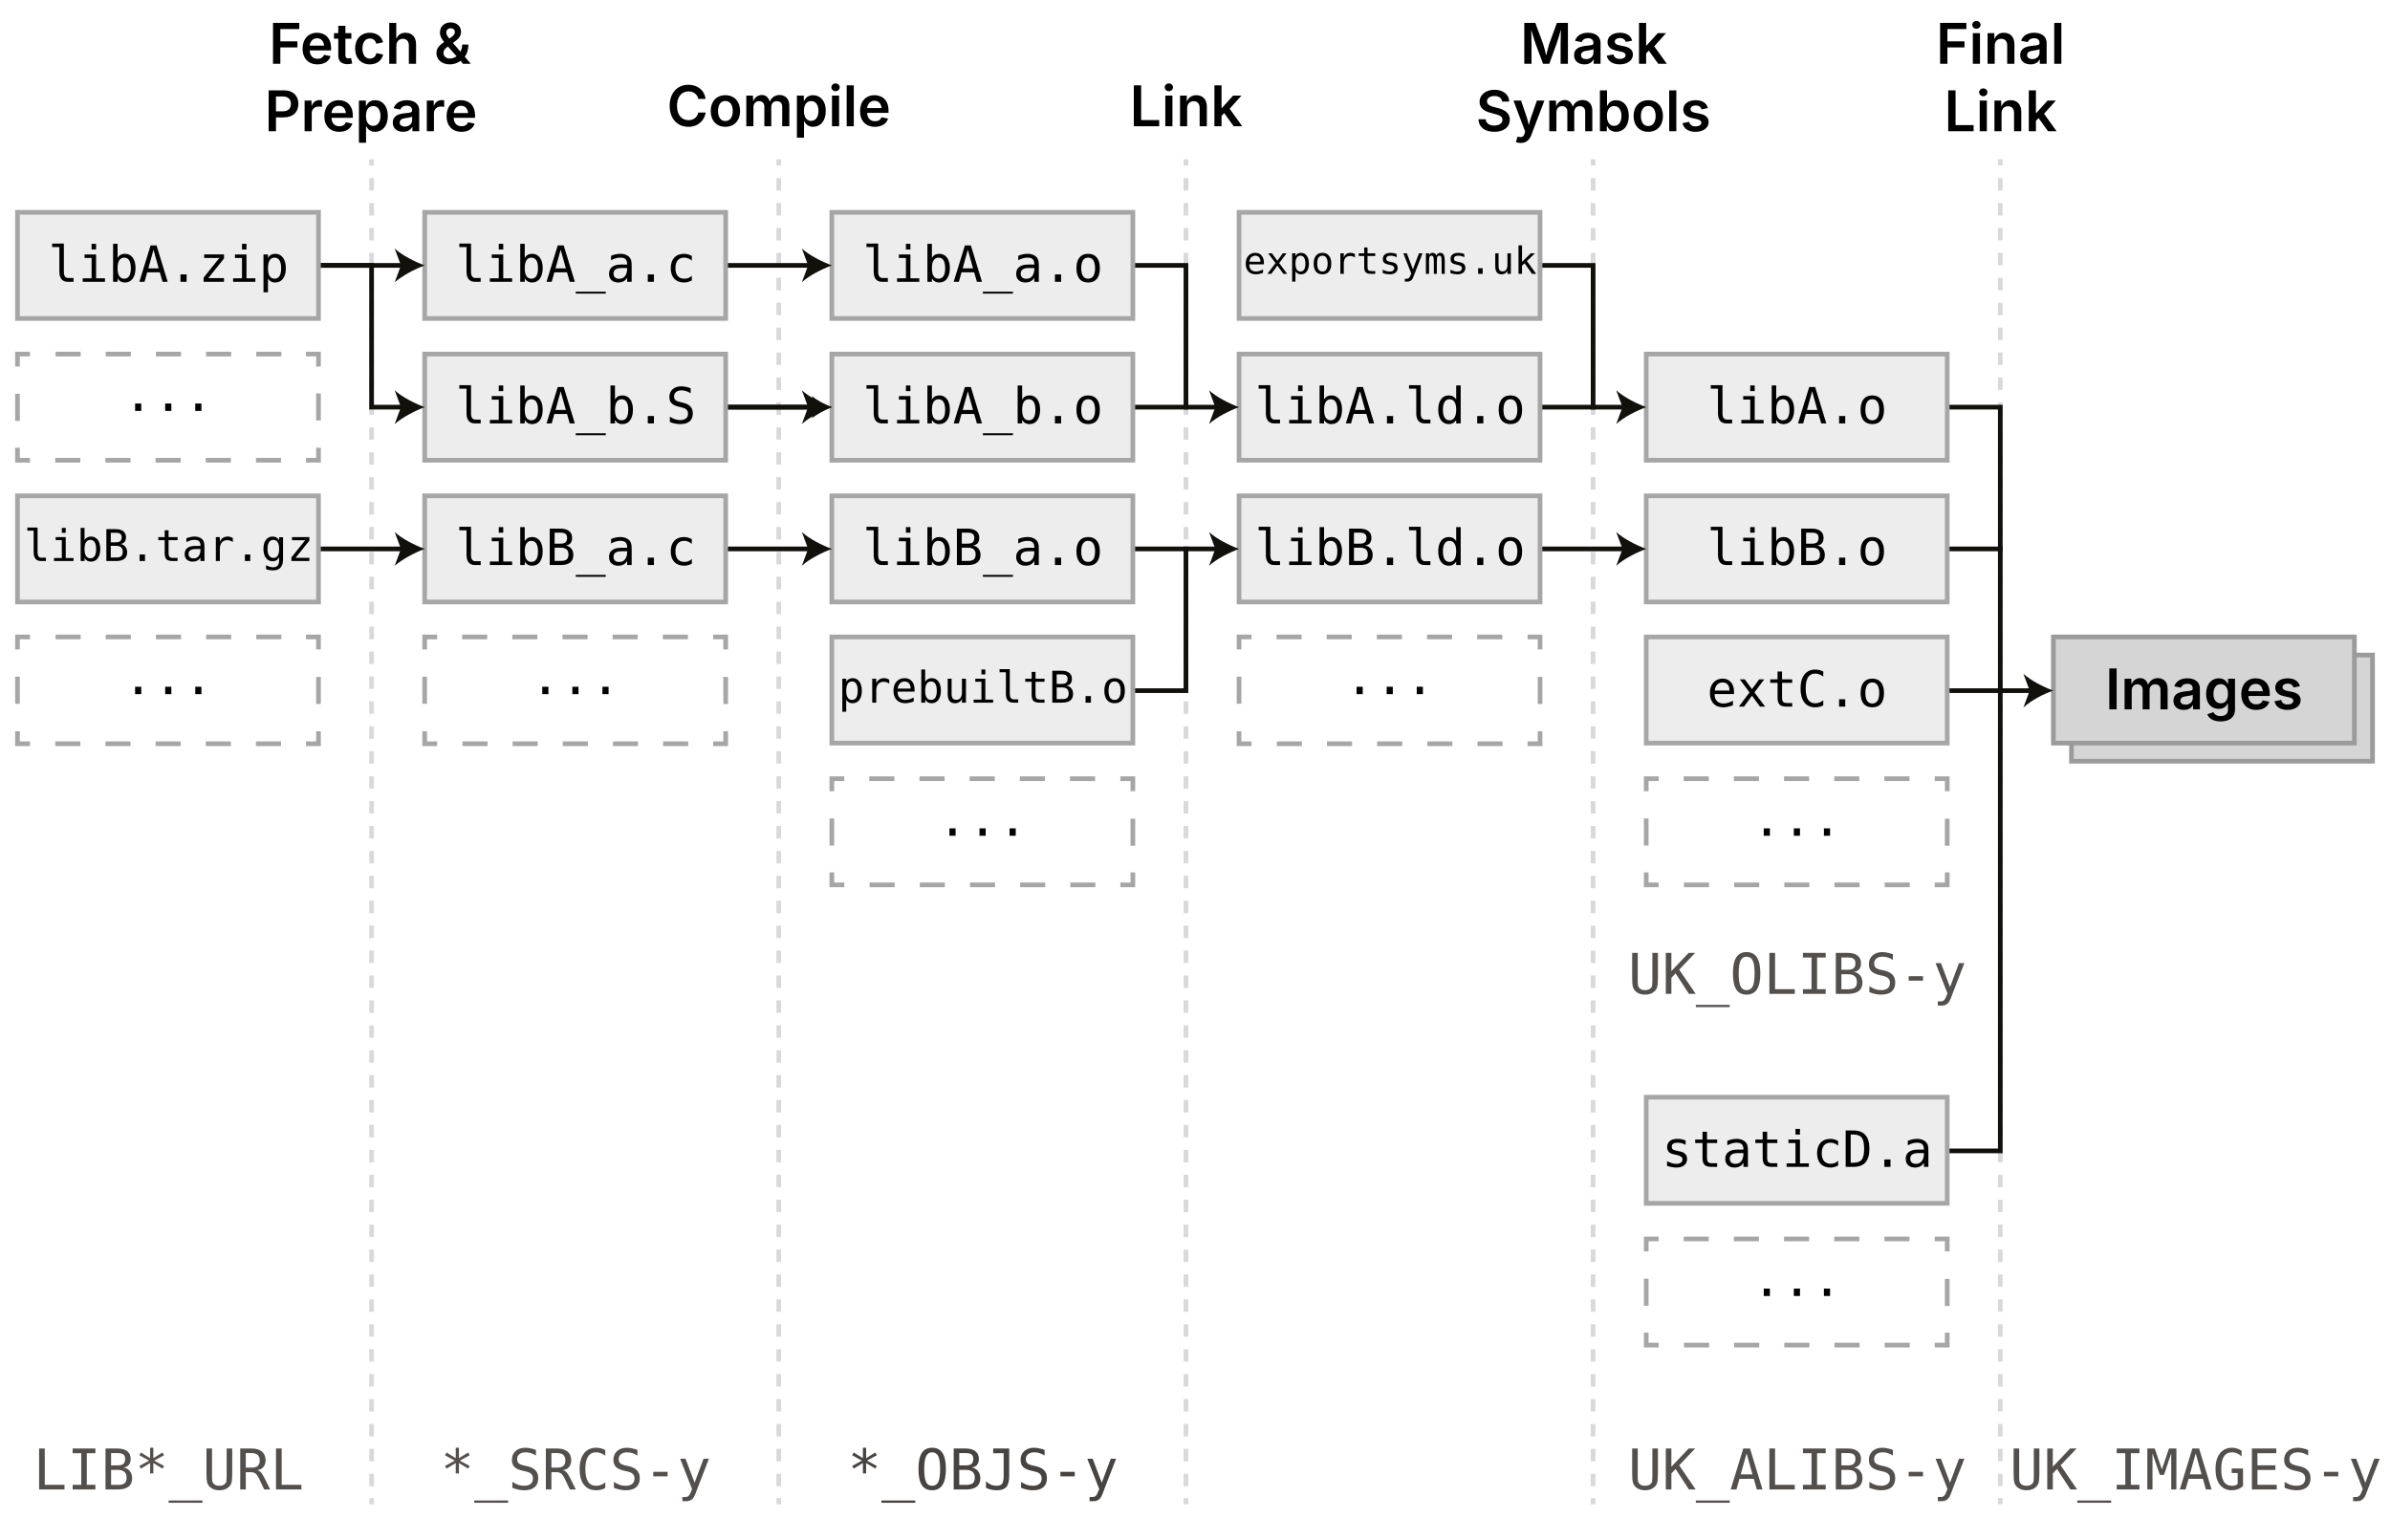
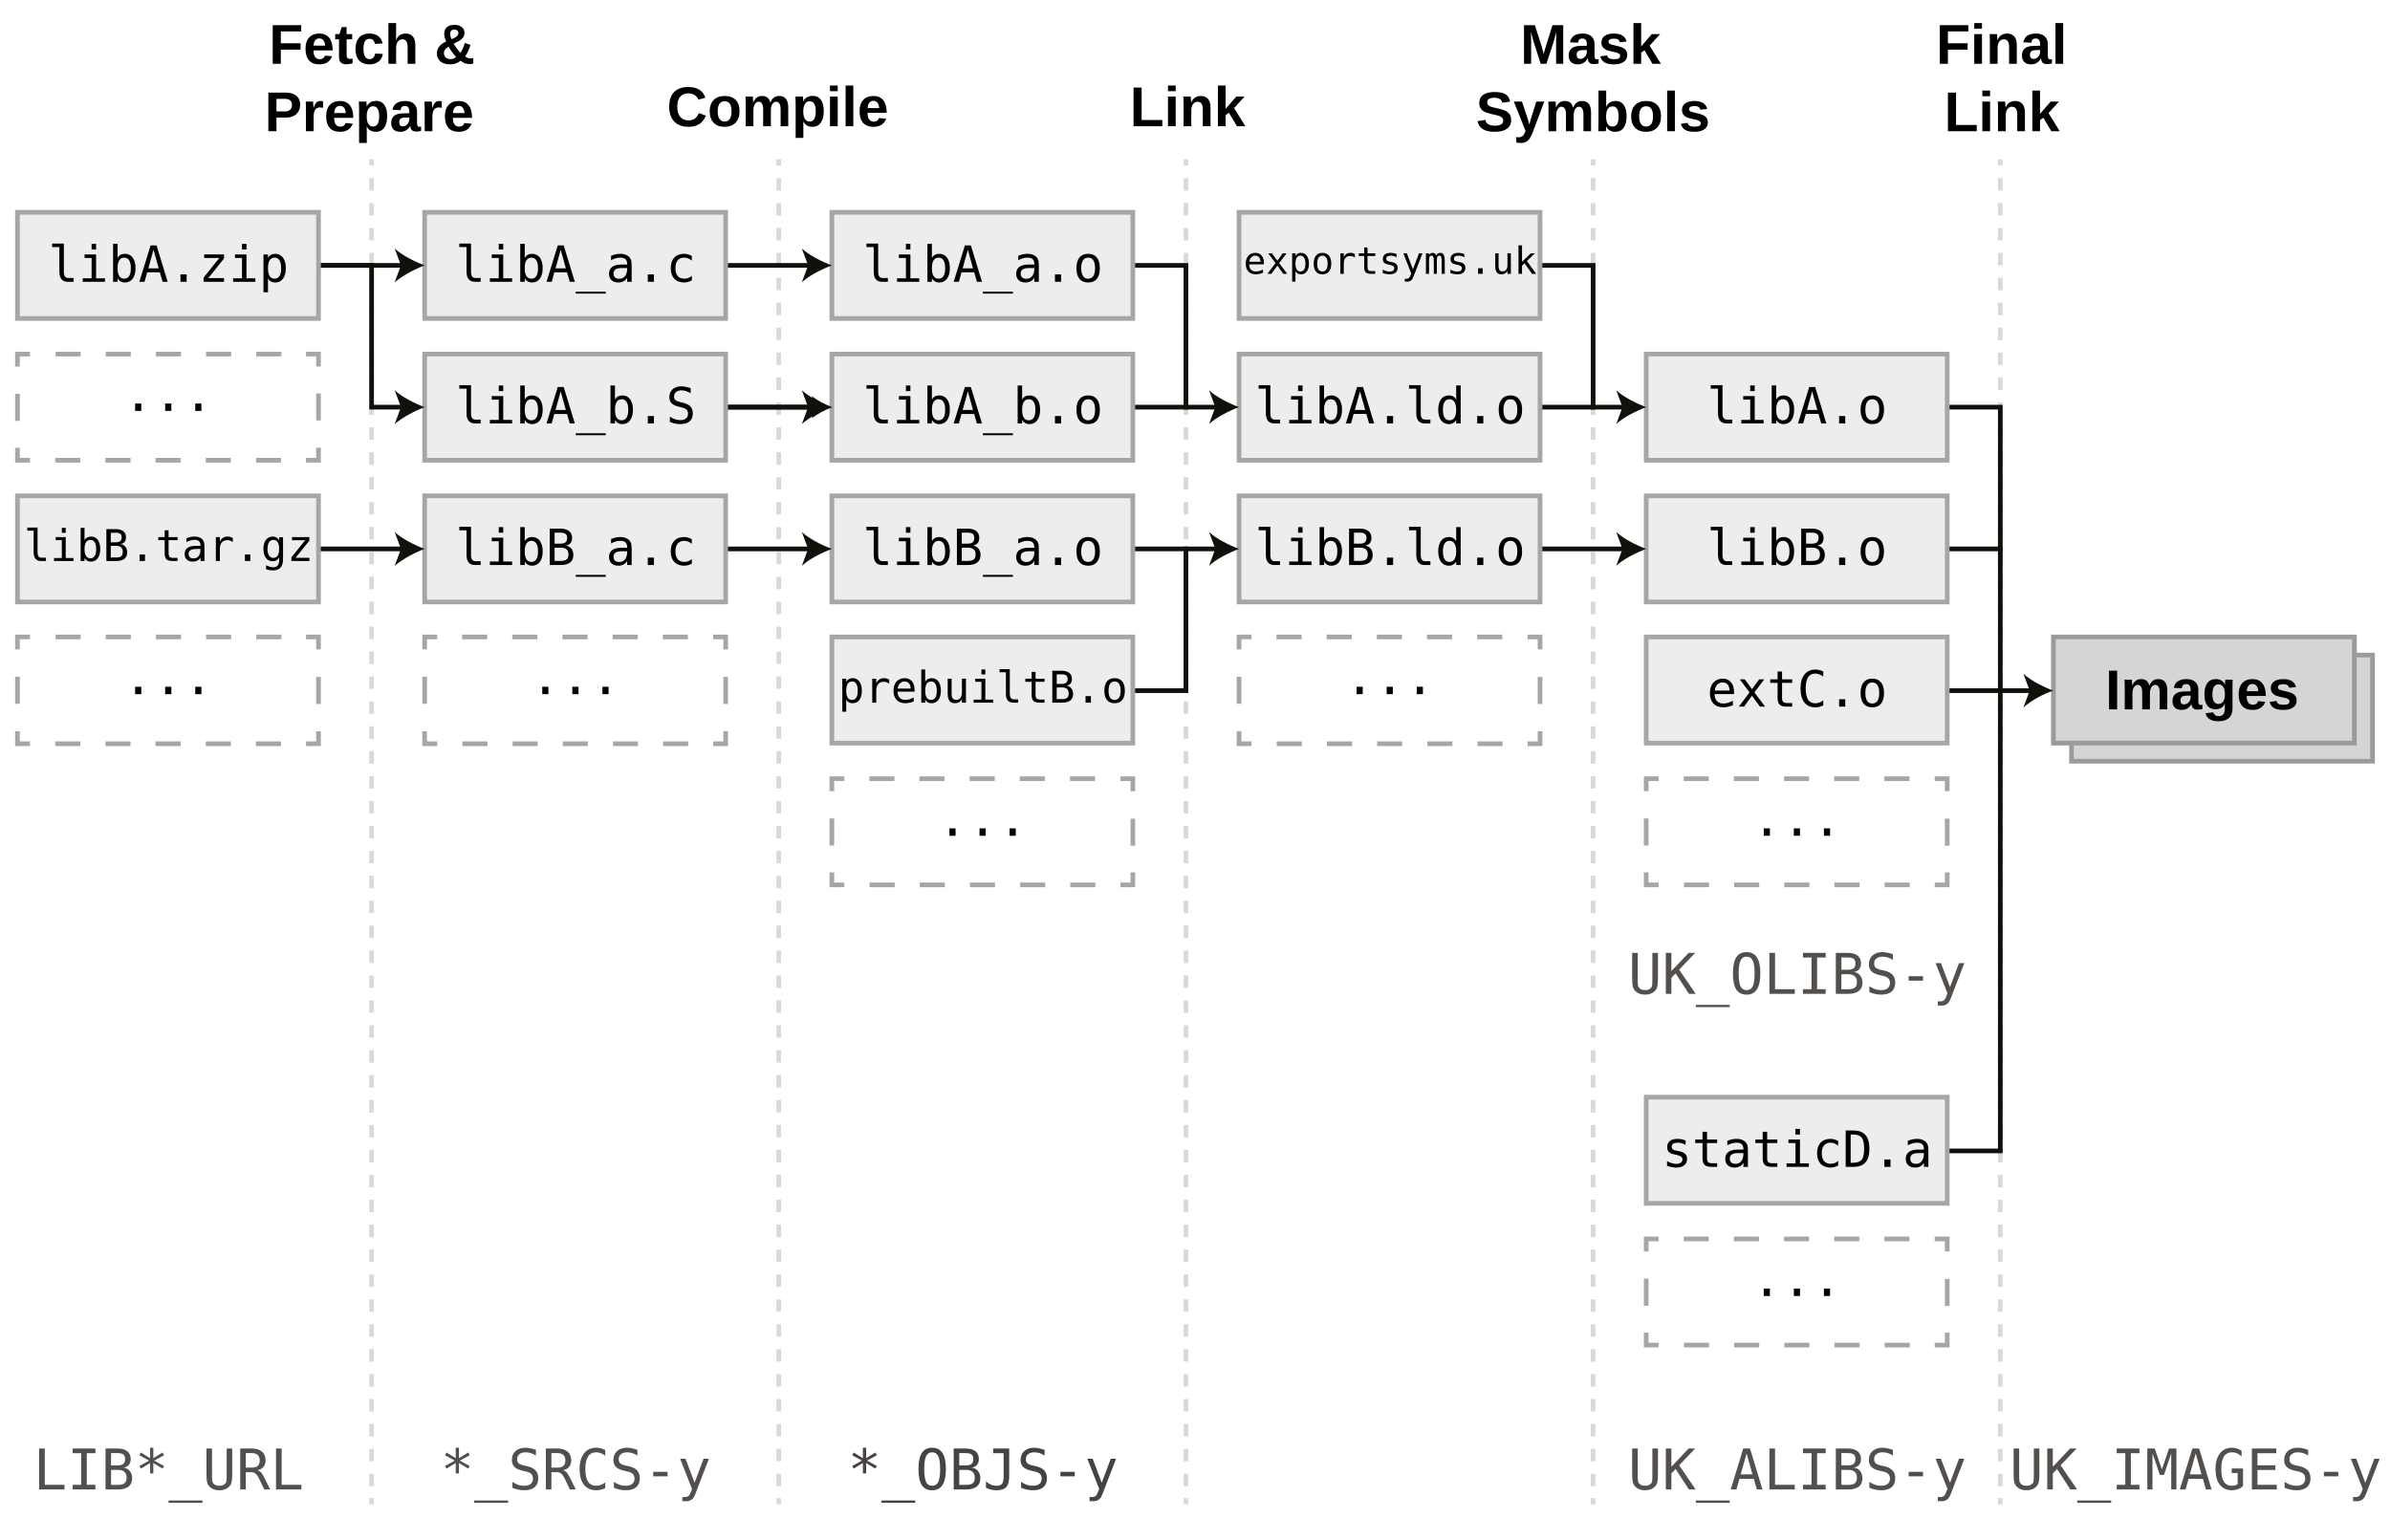
<svg xmlns="http://www.w3.org/2000/svg" version="1.1" x="0px" y="0px" viewBox="0 0 382.7 246.6" style="enable-background:new 0 0 382.7 246.6;" xml:space="preserve">
  <style type="text/css">
	.st0{fill:#D5D5D5;stroke:#9C9B9B;stroke-width:0.75;stroke-miterlimit:10;}
	.st1{fill:none;stroke:#D9D9DB;stroke-width:0.75;stroke-miterlimit:10;}
	.st2{fill:none;stroke:#D9D9DB;stroke-width:0.75;stroke-miterlimit:10;stroke-dasharray:1.995,1.995;}
	.st3{fill:none;stroke:#12100B;stroke-width:0.75;stroke-linecap:square;stroke-miterlimit:10;}
	.st4{fill:#12100B;}
	.st5{fill:#EDEDED;stroke:#A6A6A6;stroke-width:0.75;stroke-miterlimit:10;}
	.st6{fill:none;stroke:#A6A6A6;stroke-width:0.75;stroke-miterlimit:10;}
	.st7{fill:none;stroke:#A6A6A6;stroke-width:0.75;stroke-miterlimit:10;stroke-dasharray:4.017,4.017;}
	.st8{fill:none;stroke:#A6A6A6;stroke-width:0.75;stroke-miterlimit:10;stroke-dasharray:4.336,4.336;}
	.st9{fill:none;}
	.st10{fill:#534F4D;}
	.st11{font-family:Monaco, Menlo, "DejaVu Sans Mono", "Bitstream Vera Sans Mono", "Courier New", "Lucida Console", "Lucida Sans Typewriter", "Liberation Mono", "Nimbus Mono L", Monaco, Courier, monospace;}
	.st12{font-size:9px;}
	.st13{fill:#474341;}
	.st14{font-size:8px;}
	.st15{font-size:6px;}
	.st16{font-size:7px;}
- 	.st17{font-family:'Inter','helvetica neue', helvetica, ubuntu, roboto, noto, 'segoe ui', arial, sans-serif;font-weight:600;}
+ 	.st17{font-family:'Arial','helvetica neue', helvetica, ubuntu, roboto, noto, 'segoe ui', arial, sans-serif;font-weight:600;}
</style>
  <g id="Diagram">
    <rect x="331.7" y="104.9" class="st0" width="48.2" height="17" />
    <rect x="328.8" y="102" class="st0" width="48.2" height="17" />
    <g>
      <g>
        <line class="st1" x1="124.7" y1="240.9" x2="124.7" y2="239.9" />
        <line class="st2" x1="124.7" y1="238" x2="124.7" y2="27.5" />
        <line class="st1" x1="124.7" y1="26.5" x2="124.7" y2="25.5" />
      </g>
    </g>
    <g>
      <g>
        <line class="st1" x1="189.9" y1="240.9" x2="189.9" y2="239.9" />
        <line class="st2" x1="189.9" y1="238" x2="189.9" y2="27.5" />
        <line class="st1" x1="189.9" y1="26.5" x2="189.9" y2="25.5" />
      </g>
    </g>
    <g>
      <g>
        <line class="st1" x1="255.1" y1="240.9" x2="255.1" y2="239.9" />
        <line class="st2" x1="255.1" y1="238" x2="255.1" y2="27.5" />
        <line class="st1" x1="255.1" y1="26.5" x2="255.1" y2="25.5" />
      </g>
    </g>
    <g>
      <g>
        <line class="st1" x1="320.3" y1="240.9" x2="320.3" y2="239.9" />
        <line class="st2" x1="320.3" y1="238" x2="320.3" y2="27.5" />
        <line class="st1" x1="320.3" y1="26.5" x2="320.3" y2="25.5" />
      </g>
    </g>
    <g>
      <g>
        <g>
          <line class="st3" x1="325.4" y1="110.6" x2="311.8" y2="110.6" />
          <g>
            <path class="st4" d="M328.8,110.6c-1.6-0.6-3.6-1.6-4.8-2.7l1,2.7l-1,2.7C325.2,112.2,327.2,111.1,328.8,110.6z" />
          </g>
        </g>
      </g>
      <polyline class="st3" points="311.8,65.2 320.3,65.2 320.3,110.6   " />
      <line class="st3" x1="311.8" y1="87.9" x2="320.3" y2="87.9" />
      <polyline class="st3" points="311.8,184.3 320.3,184.3 320.3,110.6   " />
    </g>
    <rect x="263.6" y="56.7" class="st5" width="48.2" height="17" />
    <rect x="263.6" y="79.4" class="st5" width="48.2" height="17" />
    <rect x="263.6" y="102" class="st5" width="48.2" height="17" />
    <rect x="263.6" y="175.7" class="st5" width="48.2" height="17" />
    <g>
      <g>
        <g>
          <line class="st3" x1="260.2" y1="65.2" x2="246.6" y2="65.2" />
          <g>
            <path class="st4" d="M263.6,65.2c-1.6-0.6-3.6-1.6-4.8-2.7l1,2.7l-1,2.7C260,66.8,262,65.8,263.6,65.2z" />
          </g>
        </g>
      </g>
      <g>
        <g>
          <line class="st3" x1="260.2" y1="87.9" x2="246.6" y2="87.9" />
          <g>
            <path class="st4" d="M263.6,87.9c-1.6-0.6-3.6-1.6-4.8-2.7l1,2.7l-1,2.7C260,89.5,262,88.5,263.6,87.9z" />
          </g>
        </g>
      </g>
      <polyline class="st3" points="246.6,42.5 255.1,42.5 255.1,65.2   " />
    </g>
    <rect x="198.4" y="56.7" class="st5" width="48.2" height="17" />
    <rect x="198.4" y="34" class="st5" width="48.2" height="17" />
    <rect x="198.4" y="79.4" class="st5" width="48.2" height="17" />
    <g>
      <g>
        <g>
          <line class="st3" x1="195" y1="65.2" x2="181.4" y2="65.2" />
          <g>
            <path class="st4" d="M198.4,65.2c-1.6-0.6-3.6-1.6-4.8-2.7l1,2.7l-1,2.7C194.8,66.8,196.8,65.8,198.4,65.2z" />
          </g>
        </g>
      </g>
      <g>
        <g>
          <line class="st3" x1="195" y1="87.9" x2="181.4" y2="87.9" />
          <g>
            <path class="st4" d="M198.4,87.9c-1.6-0.6-3.6-1.6-4.8-2.7l1,2.7l-1,2.7C194.8,89.5,196.8,88.5,198.4,87.9z" />
          </g>
        </g>
      </g>
      <polyline class="st3" points="181.4,42.5 189.9,42.5 189.9,65.2   " />
    </g>
    <polyline class="st3" points="181.4,110.6 189.9,110.6 189.9,87.9  " />
    <rect x="133.2" y="34" class="st5" width="48.2" height="17" />
    <rect x="133.2" y="56.7" class="st5" width="48.2" height="17" />
    <rect x="133.2" y="79.4" class="st5" width="48.2" height="17" />
    <g>
      <g>
        <line class="st3" x1="131" y1="65.2" x2="116.2" y2="65.2" />
        <g>
          <path class="st4" d="M133.2,65.2c-1.1-0.4-2.4-1.1-3.2-1.8l0.6,1.8L130,67C130.8,66.3,132.2,65.6,133.2,65.2z" />
        </g>
      </g>
    </g>
    <g>
      <g>
        <g>
          <line class="st3" x1="129.8" y1="42.5" x2="116.2" y2="42.5" />
          <g>
            <path class="st4" d="M133.2,42.5c-1.6-0.6-3.6-1.6-4.8-2.7l1,2.7l-1,2.7C129.6,44.1,131.6,43.1,133.2,42.5z" />
          </g>
        </g>
      </g>
      <g>
        <g>
          <line class="st3" x1="129.8" y1="87.9" x2="116.2" y2="87.9" />
          <g>
            <path class="st4" d="M133.2,87.9c-1.6-0.6-3.6-1.6-4.8-2.7l1,2.7l-1,2.7C129.6,89.5,131.6,88.5,133.2,87.9z" />
          </g>
        </g>
      </g>
      <g>
        <g>
          <line class="st3" x1="129.8" y1="65.2" x2="116.2" y2="65.2" />
          <g>
            <path class="st4" d="M133.2,65.2c-1.6-0.6-3.6-1.6-4.8-2.7l1,2.7l-1,2.7C129.6,66.8,131.6,65.8,133.2,65.2z" />
          </g>
        </g>
      </g>
    </g>
    <rect x="68" y="34" class="st5" width="48.2" height="17" />
    <rect x="68" y="56.7" class="st5" width="48.2" height="17" />
    <rect x="68" y="79.4" class="st5" width="48.2" height="17" />
    <rect x="133.2" y="102" class="st5" width="48.2" height="17" />
    <g>
      <g>
        <line class="st1" x1="59.5" y1="240.9" x2="59.5" y2="239.9" />
        <line class="st2" x1="59.5" y1="238" x2="59.5" y2="27.5" />
        <line class="st1" x1="59.5" y1="26.5" x2="59.5" y2="25.5" />
      </g>
    </g>
    <g>
      <g>
        <g>
          <line class="st3" x1="64.6" y1="42.5" x2="51" y2="42.5" />
          <g>
            <path class="st4" d="M68,42.5c-1.6-0.6-3.6-1.6-4.8-2.7l1,2.7l-1,2.7C64.5,44.1,66.4,43.1,68,42.5z" />
          </g>
        </g>
      </g>
      <g>
        <g>
          <polyline class="st3" points="64.6,65.2 59.5,65.2 59.5,42.5 51,42.5     " />
          <g>
            <path class="st4" d="M68,65.2c-1.6-0.6-3.6-1.6-4.8-2.7l1,2.7l-1,2.7C64.5,66.8,66.4,65.8,68,65.2z" />
          </g>
        </g>
      </g>
      <g>
        <g>
          <line class="st3" x1="64.6" y1="87.9" x2="51" y2="87.9" />
          <g>
            <path class="st4" d="M68,87.9c-1.6-0.6-3.6-1.6-4.8-2.7l1,2.7l-1,2.7C64.5,89.5,66.4,88.5,68,87.9z" />
          </g>
        </g>
      </g>
    </g>
    <rect x="2.8" y="79.4" class="st5" width="48.2" height="17" />
    <rect x="2.8" y="34" class="st5" width="48.2" height="17" />
    <g>
      <g>
        <polyline class="st6" points="51,71.7 51,73.7 49,73.7    " />
        <line class="st7" x1="45" y1="73.7" x2="6.8" y2="73.7" />
        <polyline class="st6" points="4.8,73.7 2.8,73.7 2.8,71.7    " />
        <line class="st8" x1="2.8" y1="67.4" x2="2.8" y2="60.9" />
        <polyline class="st6" points="2.8,58.7 2.8,56.7 4.8,56.7    " />
        <line class="st7" x1="8.9" y1="56.7" x2="47" y2="56.7" />
        <polyline class="st6" points="49,56.7 51,56.7 51,58.7    " />
        <line class="st8" x1="51" y1="63" x2="51" y2="69.5" />
      </g>
    </g>
    <g>
      <g>
        <polyline class="st6" points="51,117.1 51,119.1 49,119.1    " />
        <line class="st7" x1="45" y1="119.1" x2="6.8" y2="119.1" />
        <polyline class="st6" points="4.8,119.1 2.8,119.1 2.8,117.1    " />
        <line class="st8" x1="2.8" y1="112.7" x2="2.8" y2="106.2" />
        <polyline class="st6" points="2.8,104 2.8,102 4.8,102    " />
        <line class="st7" x1="8.9" y1="102" x2="47" y2="102" />
        <polyline class="st6" points="49,102 51,102 51,104    " />
        <line class="st8" x1="51" y1="108.4" x2="51" y2="114.9" />
      </g>
    </g>
    <g>
      <g>
        <polyline class="st6" points="116.2,117.1 116.2,119.1 114.2,119.1    " />
        <line class="st7" x1="110.2" y1="119.1" x2="72" y2="119.1" />
        <polyline class="st6" points="70,119.1 68,119.1 68,117.1    " />
        <line class="st8" x1="68" y1="112.7" x2="68" y2="106.2" />
        <polyline class="st6" points="68,104 68,102 70,102    " />
        <line class="st7" x1="74" y1="102" x2="112.2" y2="102" />
        <polyline class="st6" points="114.2,102 116.2,102 116.2,104    " />
        <line class="st8" x1="116.2" y1="108.4" x2="116.2" y2="114.9" />
      </g>
    </g>
    <g>
      <g>
        <polyline class="st6" points="181.4,139.7 181.4,141.7 179.4,141.7    " />
        <line class="st7" x1="175.4" y1="141.7" x2="137.2" y2="141.7" />
        <polyline class="st6" points="135.2,141.7 133.2,141.7 133.2,139.7    " />
        <line class="st8" x1="133.2" y1="135.4" x2="133.2" y2="128.9" />
        <polyline class="st6" points="133.2,126.7 133.2,124.7 135.2,124.7    " />
        <line class="st7" x1="139.2" y1="124.7" x2="177.4" y2="124.7" />
        <polyline class="st6" points="179.4,124.7 181.4,124.7 181.4,126.7    " />
        <line class="st8" x1="181.4" y1="131.1" x2="181.4" y2="137.6" />
      </g>
    </g>
    <g>
      <g>
        <polyline class="st6" points="246.6,117.1 246.6,119.1 244.6,119.1    " />
        <line class="st7" x1="240.6" y1="119.1" x2="202.4" y2="119.1" />
        <polyline class="st6" points="200.4,119.1 198.4,119.1 198.4,117.1    " />
        <line class="st8" x1="198.4" y1="112.7" x2="198.4" y2="106.2" />
        <polyline class="st6" points="198.4,104 198.4,102 200.4,102    " />
        <line class="st7" x1="204.4" y1="102" x2="242.6" y2="102" />
        <polyline class="st6" points="244.6,102 246.6,102 246.6,104    " />
        <line class="st8" x1="246.6" y1="108.4" x2="246.6" y2="114.9" />
      </g>
    </g>
    <g>
      <g>
        <polyline class="st6" points="311.8,139.7 311.8,141.7 309.8,141.7    " />
        <line class="st7" x1="305.8" y1="141.7" x2="267.6" y2="141.7" />
        <polyline class="st6" points="265.6,141.7 263.6,141.7 263.6,139.7    " />
        <line class="st8" x1="263.6" y1="135.4" x2="263.6" y2="128.9" />
        <polyline class="st6" points="263.6,126.7 263.6,124.7 265.6,124.7    " />
        <line class="st7" x1="269.6" y1="124.7" x2="307.8" y2="124.7" />
        <polyline class="st6" points="309.8,124.7 311.8,124.7 311.8,126.7    " />
        <line class="st8" x1="311.8" y1="131.1" x2="311.8" y2="137.6" />
      </g>
    </g>
    <g>
      <g>
        <polyline class="st6" points="311.8,213.4 311.8,215.4 309.8,215.4    " />
        <line class="st7" x1="305.8" y1="215.4" x2="267.6" y2="215.4" />
        <polyline class="st6" points="265.6,215.4 263.6,215.4 263.6,213.4    " />
        <line class="st8" x1="263.6" y1="209.1" x2="263.6" y2="202.6" />
        <polyline class="st6" points="263.6,200.4 263.6,198.4 265.6,198.4    " />
        <line class="st7" x1="269.6" y1="198.4" x2="307.8" y2="198.4" />
        <polyline class="st6" points="309.8,198.4 311.8,198.4 311.8,200.4    " />
        <line class="st8" x1="311.8" y1="204.8" x2="311.8" y2="211.3" />
      </g>
    </g>
  </g>
  <g id="Text">
    <g>
      <rect x="68" y="226.8" class="st9" width="48.2" height="17" />
      <text transform="matrix(1 0 0 1 70.5224 238.5234)" class="st10 st11 st12">*_SRCS-y</text>
    </g>
    <rect x="133.2" y="226.8" class="st9" width="48.2" height="17" />
    <text transform="matrix(1 0 0 1 135.7196 238.5234)" class="st13 st11 st12">*_OBJS-y</text>
    <g>
      <rect x="258" y="226.8" class="st9" width="59.5" height="17" />
      <text transform="matrix(1 0 0 1 260.7126 238.5225)" class="st10 st11 st12">UK_ALIBS-y</text>
    </g>
    <g>
      <rect x="320.3" y="226.8" class="st9" width="62.4" height="17" />
      <text transform="matrix(1 0 0 1 321.7906 238.5224)" class="st10 st11 st12">UK_IMAGES-y</text>
    </g>
    <rect x="263.6" y="56.7" class="st9" width="48.2" height="17" />
    <text transform="matrix(1 0 0 1 273.3141 67.8043)" class="st11 st14">libA.o</text>
    <g>
      <rect x="258" y="147.4" class="st9" width="59.5" height="17" />
      <text transform="matrix(1 0 0 1 260.7126 159.1524)" class="st10 st11 st12">UK_OLIBS-y</text>
    </g>
    <rect x="263.6" y="79.4" class="st9" width="48.2" height="17" />
    <text transform="matrix(1 0 0 1 273.3141 90.4824)" class="st11 st14">libB.o</text>
    <rect x="263.6" y="102" class="st9" width="48.2" height="17" />
    <text transform="matrix(1 0 0 1 273.3141 113.1595)" class="st11 st14">extC.o</text>
    <rect x="263.6" y="175.7" class="st9" width="48.2" height="17" />
    <text transform="matrix(1 0 0 1 266.1129 186.8603)" class="st11 st14">staticD.a</text>
    <rect x="198.4" y="56.7" class="st9" width="48.2" height="17" />
    <text transform="matrix(1 0 0 1 200.916 67.8043)" class="st11 st14">libA.ld.o</text>
    <rect x="198.4" y="34" class="st9" width="48.2" height="17" />
    <text transform="matrix(1 0 0 1 199.1157 43.8498)" class="st11 st15">exportsyms.uk</text>
    <rect x="198.4" y="79.4" class="st9" width="48.2" height="17" />
    <text transform="matrix(1 0 0 1 200.916 90.4824)" class="st11 st14">libB.ld.o</text>
    <rect x="133.2" y="34" class="st9" width="48.2" height="17" />
    <text transform="matrix(1 0 0 1 138.12 45.1281)" class="st11 st14">libA_a.o</text>
    <rect x="133.2" y="79.4" class="st9" width="48.2" height="17" />
    <text transform="matrix(1 0 0 1 138.1199 90.4823)" class="st11 st14">libB_a.o</text>
    <rect x="133.2" y="56.7" class="st9" width="48.2" height="17" />
    <text transform="matrix(1 0 0 1 138.12 67.8052)" class="st11 st14">libA_b.o</text>
    <rect x="68" y="34" class="st9" width="48.2" height="17" />
    <text transform="matrix(1 0 0 1 72.9228 45.128)" class="st11 st14">libA_a.c</text>
    <rect x="68" y="56.7" class="st9" width="48.2" height="17" />
    <text transform="matrix(1 0 0 1 72.9228 67.8051)" class="st11 st14">libA_b.S</text>
    <rect x="68" y="79.4" class="st9" width="48.2" height="17" />
    <text transform="matrix(1 0 0 1 72.9227 90.4822)" class="st11 st14">libB_a.c</text>
    <rect x="133.2" y="102" class="st9" width="48.2" height="17" />
    <text transform="matrix(1 0 0 1 134.2191 112.5198)" class="st11 st16">prebuiltB.o</text>
    <g>
      <rect x="2.8" y="226.8" class="st9" width="48.2" height="17" />
      <text transform="matrix(1 0 0 1 5.3255 238.5234)" class="st10 st11 st12">LIB*_URL</text>
    </g>
    <rect x="2.8" y="34" class="st9" width="48.2" height="17" />
    <text transform="matrix(1 0 0 1 7.7259 45.128)" class="st11 st14">libA.zip</text>
    <rect x="2.8" y="79.4" class="st9" width="48.2" height="17" />
    <text transform="matrix(1 0 0 1 3.8255 89.8426)" class="st11 st16">libB.tar.gz</text>
    <rect x="2.8" y="56.7" class="st9" width="48.2" height="17" />
    <text transform="matrix(1 0 0 1 19.728 65.8051)" class="st11 st14">...</text>
    <rect x="2.8" y="102" class="st9" width="48.2" height="17" />
    <text transform="matrix(1 0 0 1 19.728 111.1593)" class="st11 st14">...</text>
    <rect x="68" y="102" class="st9" width="48.2" height="17" />
    <text transform="matrix(1 0 0 1 84.9249 111.1593)" class="st11 st14">...</text>
    <rect x="133.2" y="124.7" class="st9" width="48.2" height="17" />
    <text transform="matrix(1 0 0 1 150.1217 133.8365)" class="st11 st14">...</text>
    <rect x="198.4" y="102" class="st9" width="48.2" height="17" />
    <text transform="matrix(1 0 0 1 215.3186 111.1593)" class="st11 st14">...</text>
    <rect x="263.6" y="124.7" class="st9" width="48.2" height="17" />
    <text transform="matrix(1 0 0 1 280.5155 133.8365)" class="st11 st14">...</text>
    <rect x="263.6" y="198.4" class="st9" width="48.2" height="17" />
    <text transform="matrix(1 0 0 1 280.5155 207.5371)" class="st11 st14">...</text>
  </g>
  <g id="Layer_3">
    <rect x="328.8" y="102" class="st9" width="48.2" height="17" />
    <text transform="matrix(1 0 0 1 337.0994 113.5921)" class="st17 st12">Images</text>
    <rect x="102" y="5.7" class="st9" width="45.4" height="19.8" />
    <text transform="matrix(1 0 0 1 106.7788 20.2137)" class="st17 st12">Compile</text>
    <rect x="167.2" y="5.7" class="st9" width="45.4" height="19.8" />
    <text transform="matrix(1 0 0 1 180.8975 20.2137)" class="st17 st12">Link</text>
    <rect x="232.4" y="5.7" class="st9" width="45.4" height="19.8" />
    <text transform="matrix(1 0 0 1 243.424 10.214)">
      <tspan x="0" y="0" class="st17 st12">Mask </tspan>
      <tspan x="-7.1" y="10.8" class="st17 st12">Symbols</tspan>
    </text>
    <rect x="297.6" y="5.7" class="st9" width="45.4" height="19.8" />
    <text transform="matrix(1 0 0 1 310.0047 10.214)">
      <tspan x="0" y="0" class="st17 st12">Final</tspan>
      <tspan x="1.3" y="10.8" class="st17 st12">Link</tspan>
    </text>
    <rect x="36.9" y="5.7" class="st9" width="45.4" height="19.8" />
    <text transform="matrix(1 0 0 1 43.0605 10.214)">
      <tspan x="0" y="0" class="st17 st12">Fetch &amp; </tspan>
      <tspan x="-0.7" y="10.8" class="st17 st12">Prepare</tspan>
    </text>
  </g>
</svg>
